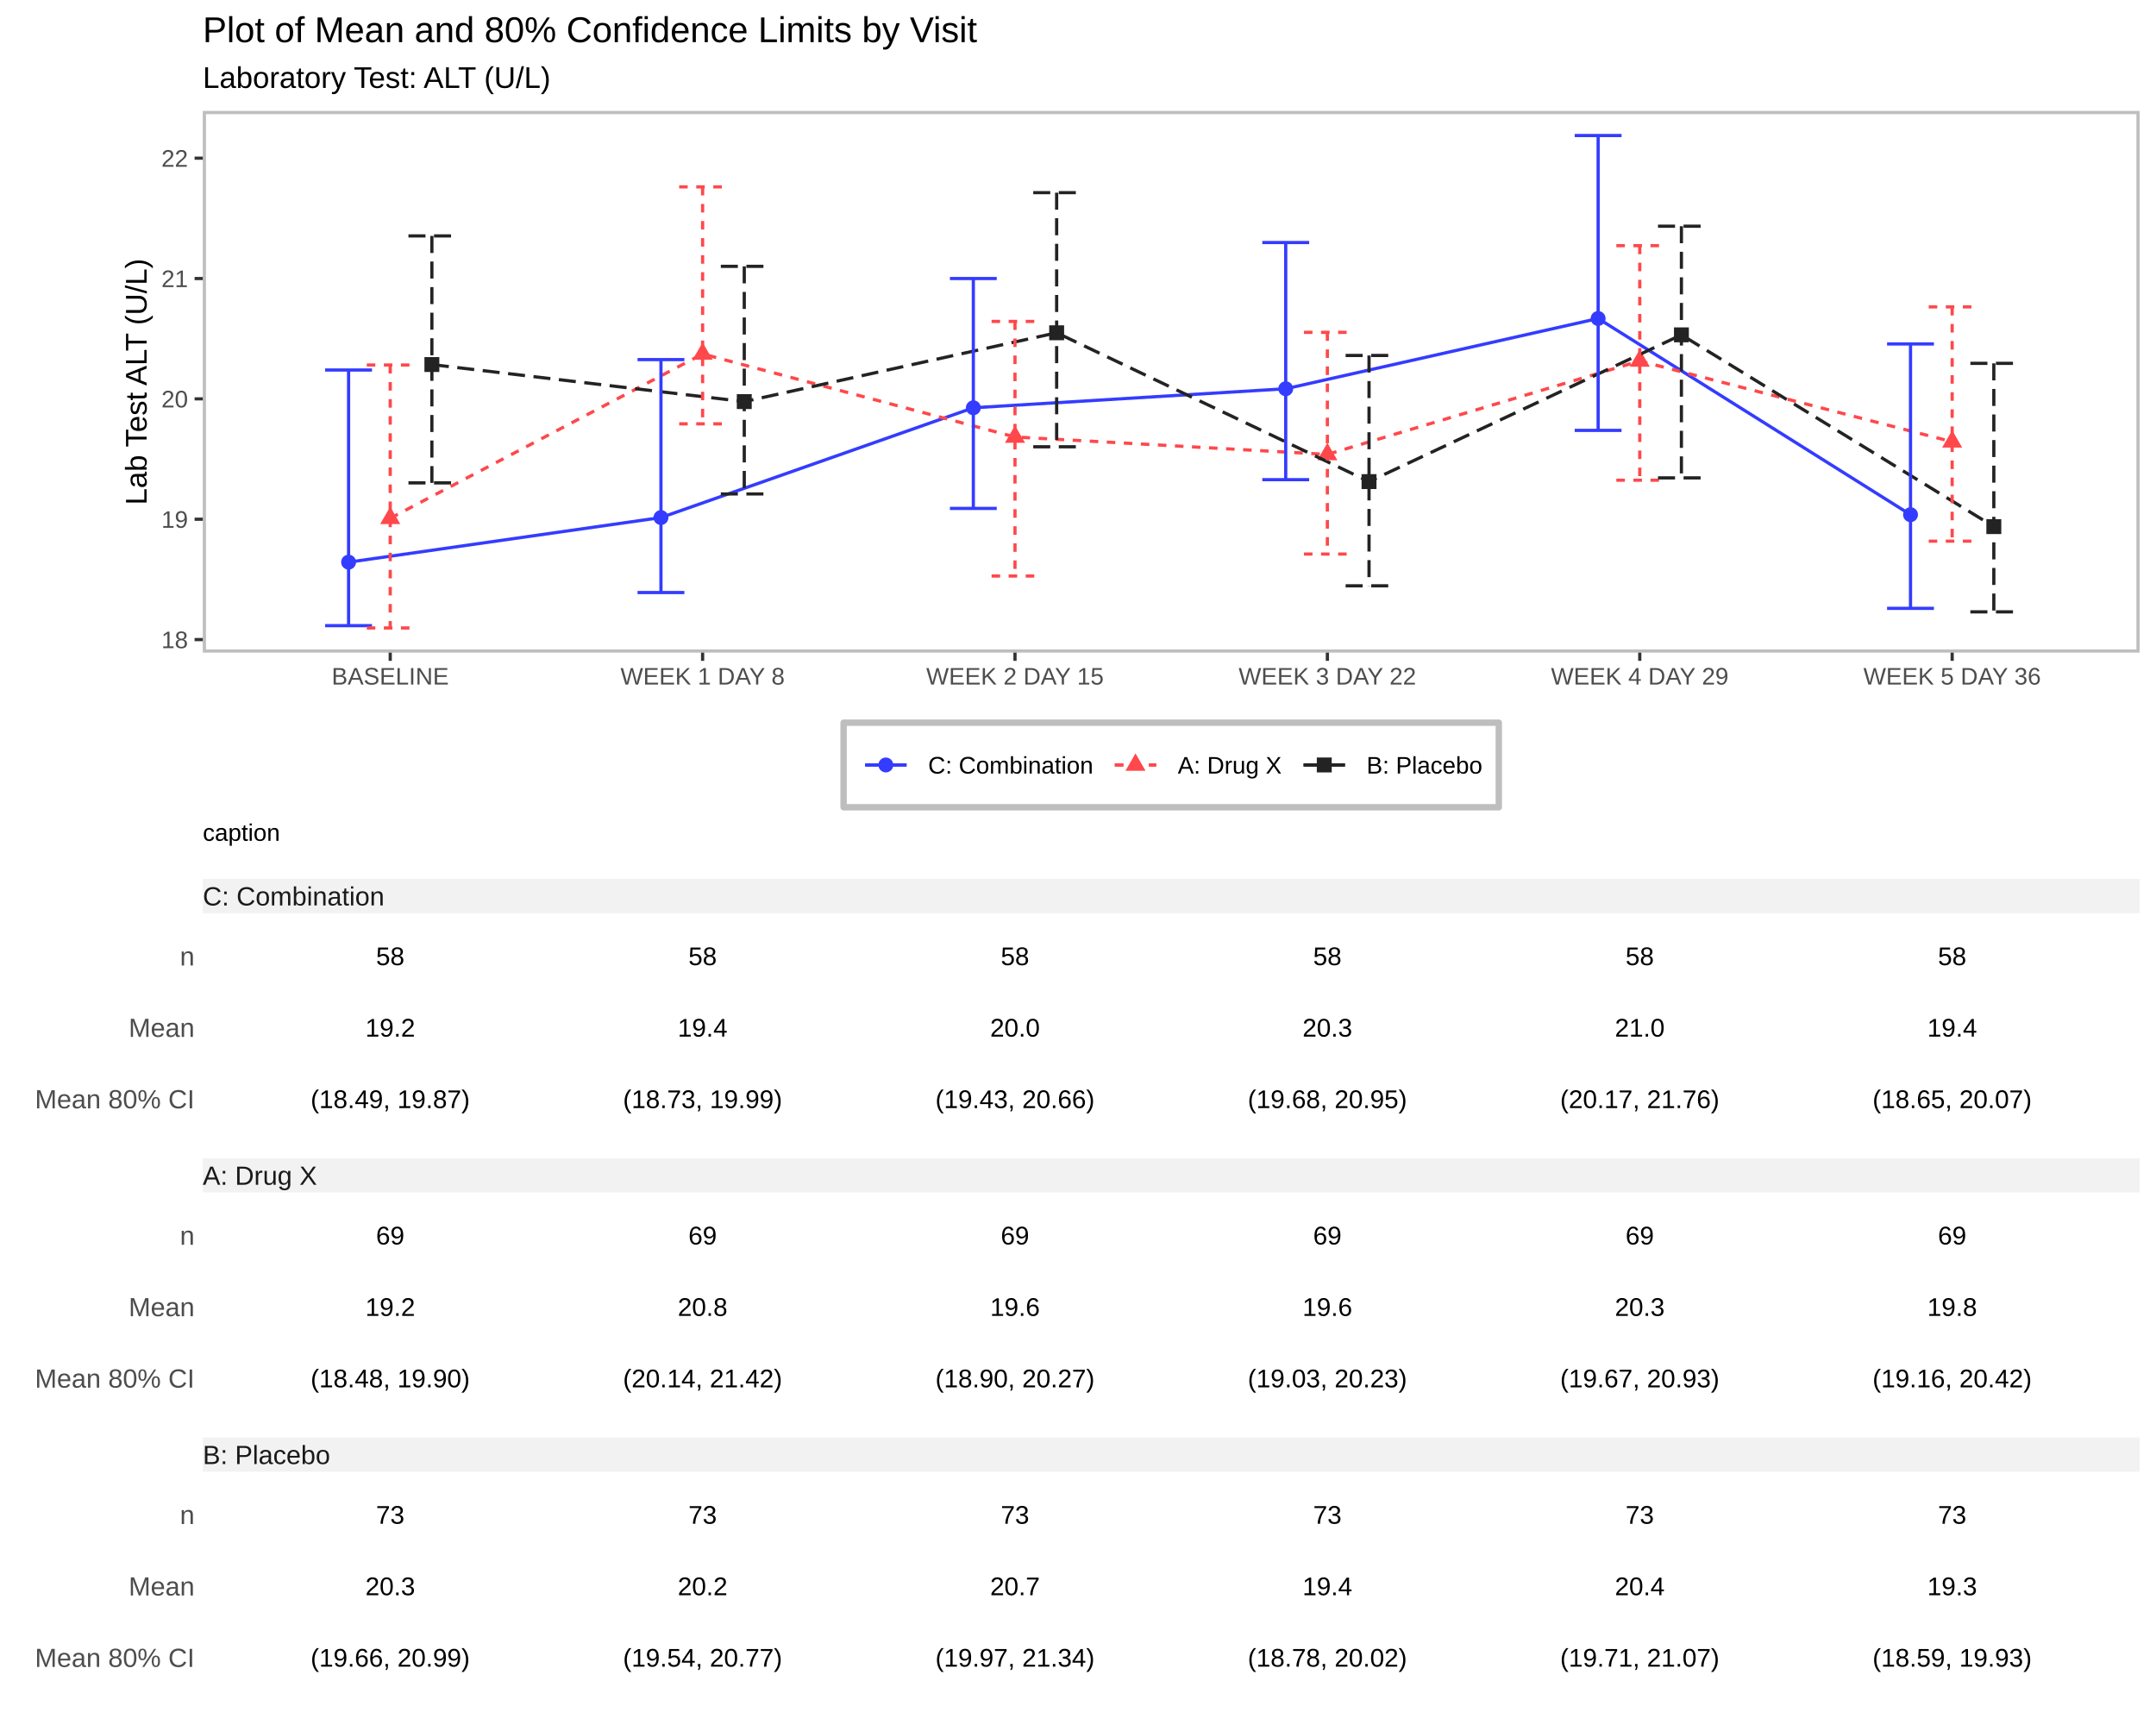
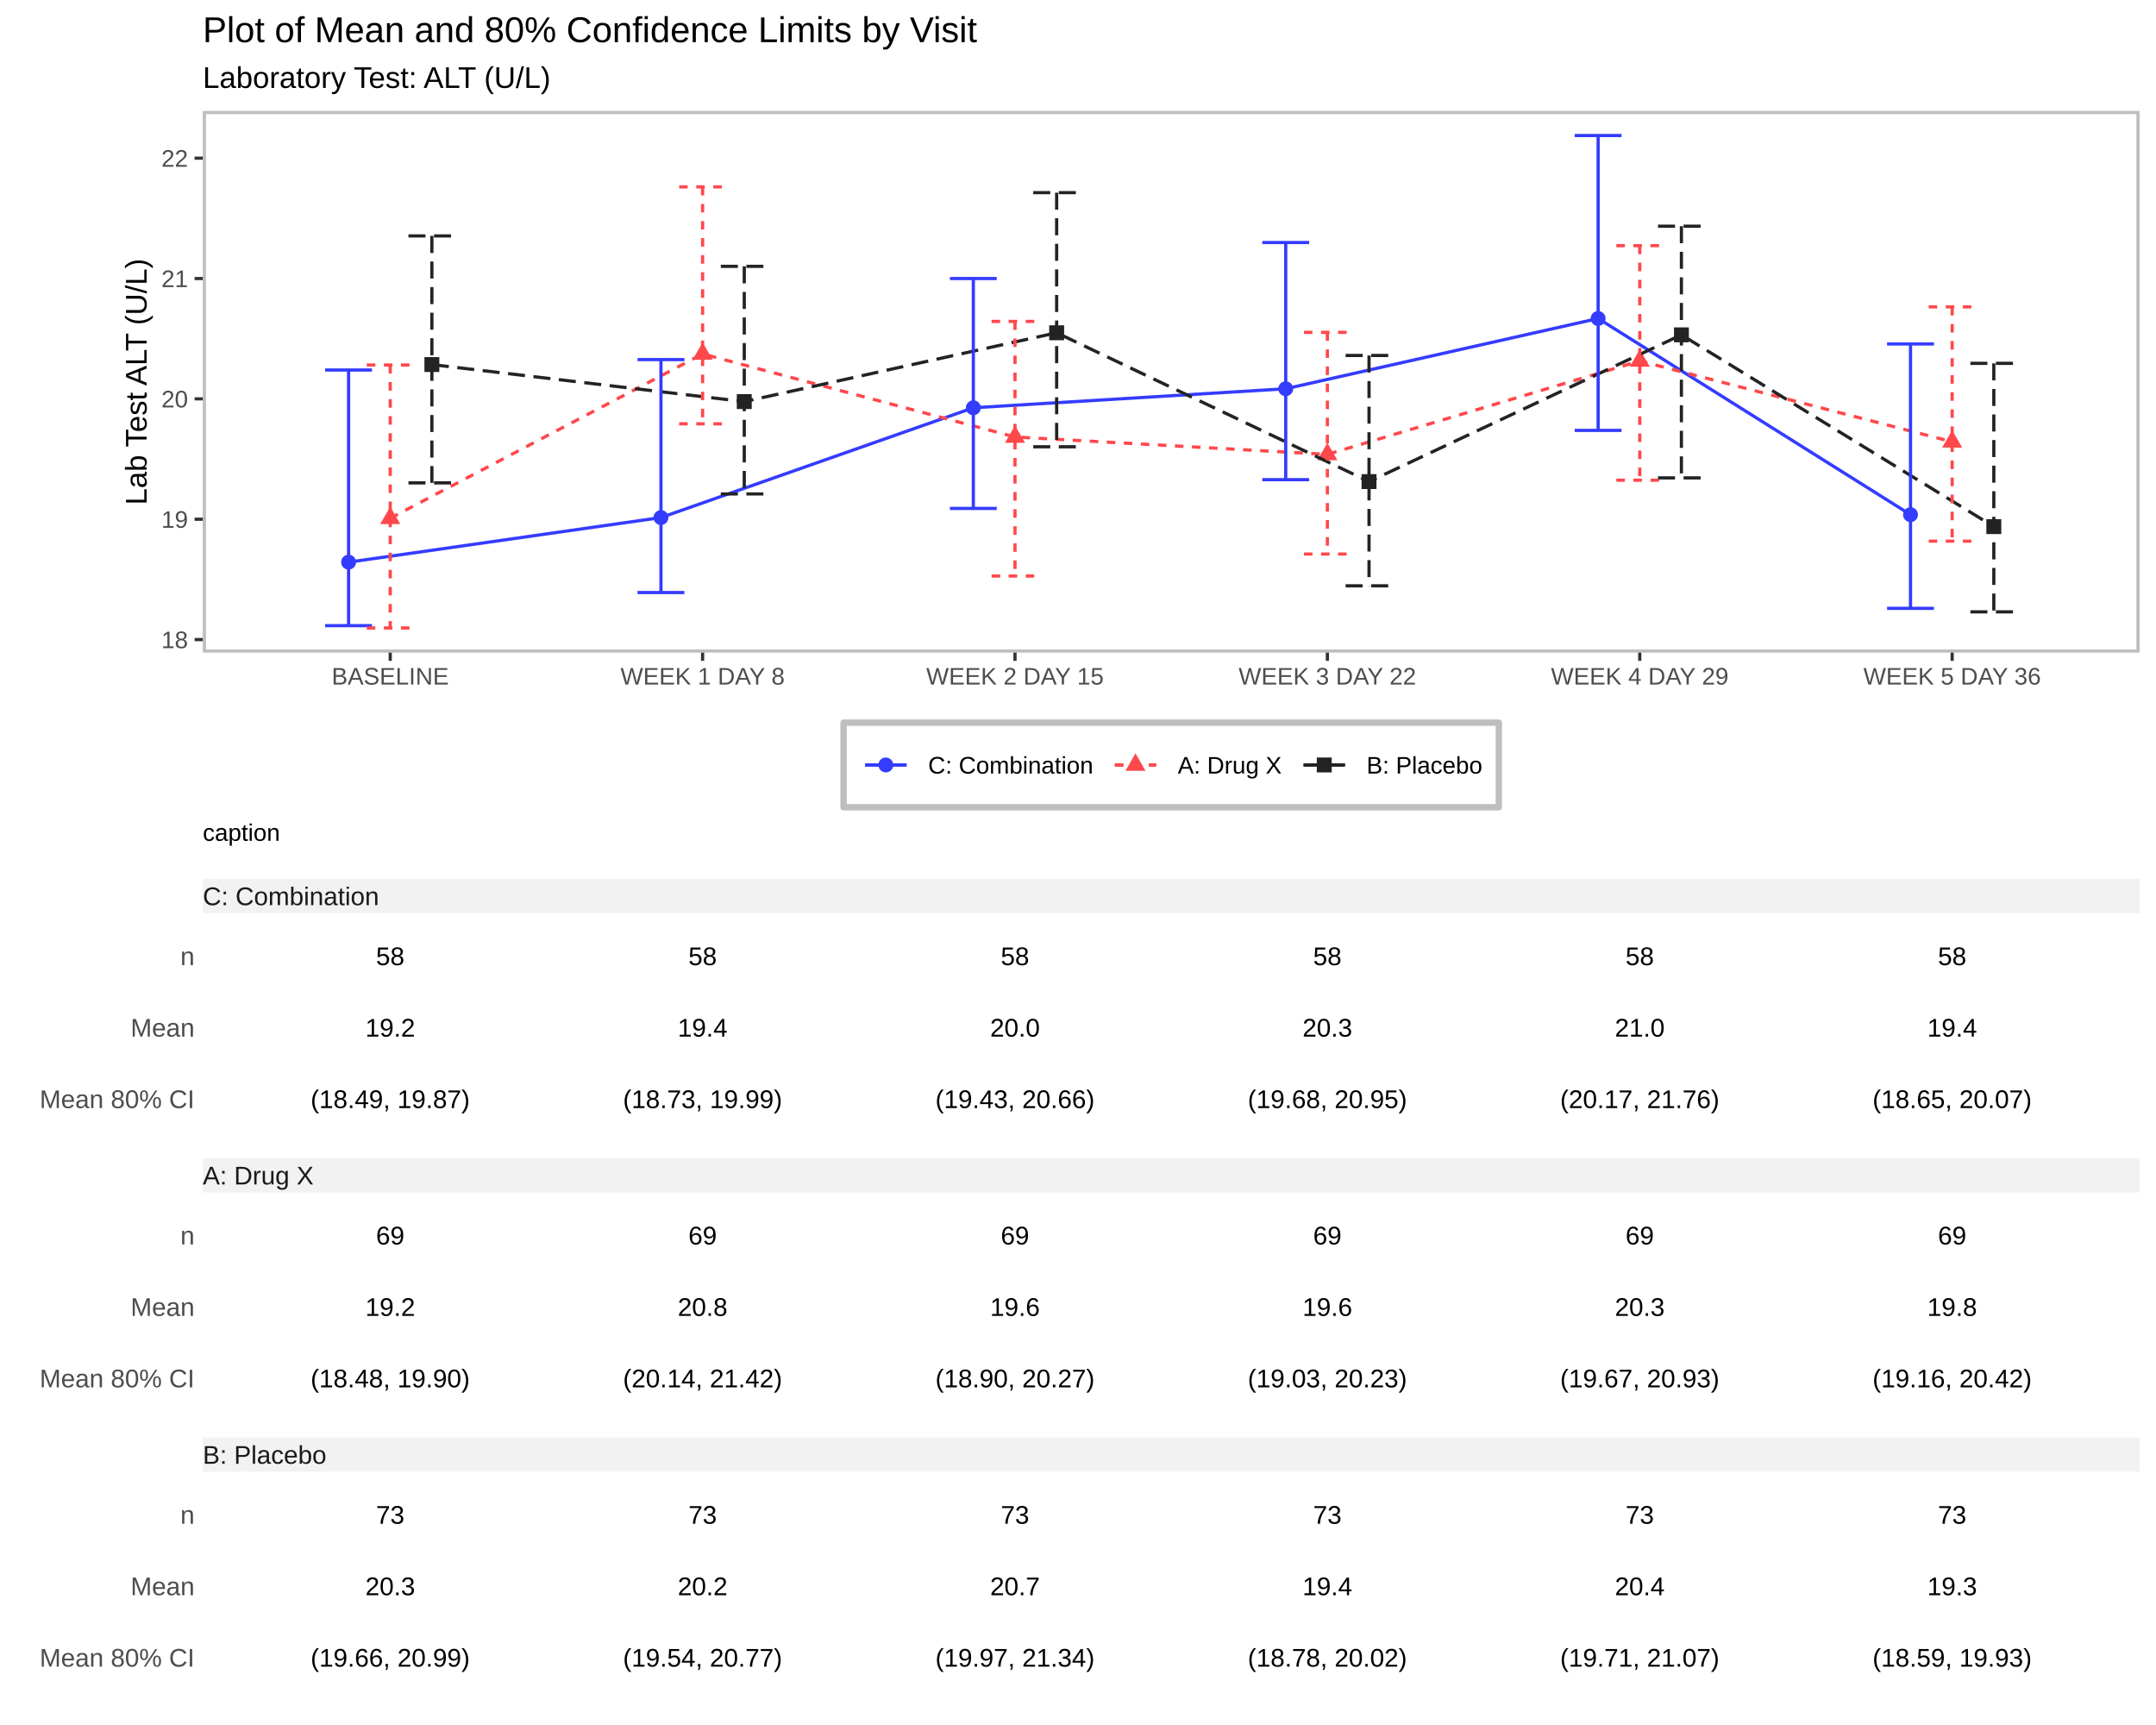
<svg xmlns="http://www.w3.org/2000/svg" class="svglite" width="720.00pt" height="576.00pt" viewBox="0 0 720.00 576.00">
  <defs>
    <style type="text/css">
    .svglite line, .svglite polyline, .svglite polygon, .svglite path, .svglite rect, .svglite circle {
      fill: none;
      stroke: #000000;
      stroke-linecap: round;
      stroke-linejoin: round;
      stroke-miterlimit: 10.00;
    }
    .svglite text {
      white-space: pre;
    }
  </style>
  </defs>
  <rect width="100%" height="100%" style="stroke: none; fill: none;" />
  <defs>
    <clipPath id="cpMC4wMHw3MjAuMDB8MC4wMHw1NzYuMDA=">
      <rect x="0.00" y="0.00" width="720.00" height="576.00" />
    </clipPath>
  </defs>
  <g clip-path="url(#cpMC4wMHw3MjAuMDB8MC4wMHw1NzYuMDA=)">
</g>
  <defs>
    <clipPath id="cpMC4wMHw3MjAuMDB8MC4wMHwyODguMDA=">
      <rect x="0.00" y="0.00" width="720.00" height="288.00" />
    </clipPath>
  </defs>
  <g clip-path="url(#cpMC4wMHw3MjAuMDB8MC4wMHwyODguMDA=)">
    <rect x="-0" y="0.00" width="720.00" height="288.00" style="stroke-width: 1.07; stroke: #FFFFFF; fill: #FFFFFF;" />
  </g>
  <g clip-path="url(#cpMC4wMHw3MjAuMDB8MC4wMHw1NzYuMDA=)">
</g>
  <defs>
    <clipPath id="cpNjcuNzJ8NzE0LjUyfDM3LjA0fDIxNy45Mg==">
      <rect x="67.72" y="37.04" width="646.80" height="180.88" />
    </clipPath>
  </defs>
  <g clip-path="url(#cpNjcuNzJ8NzE0LjUyfDM3LjA0fDIxNy45Mg==)">
    <circle cx="116.41" cy="187.71" r="2.49" style="stroke-width: 0.71; stroke: none; fill: #343CFF;" />
    <circle cx="220.73" cy="172.82" r="2.49" style="stroke-width: 0.71; stroke: none; fill: #343CFF;" />
    <circle cx="325.05" cy="136.16" r="2.49" style="stroke-width: 0.71; stroke: none; fill: #343CFF;" />
    <circle cx="429.37" cy="129.81" r="2.49" style="stroke-width: 0.71; stroke: none; fill: #343CFF;" />
    <circle cx="533.70" cy="106.35" r="2.49" style="stroke-width: 0.71; stroke: none; fill: #343CFF;" />
    <circle cx="638.02" cy="171.86" r="2.49" style="stroke-width: 0.71; stroke: none; fill: #343CFF;" />
    <polygon points="130.32,169.18 133.67,174.99 126.96,174.99 " style="stroke-width: 0.71; stroke: none; fill: #FF484B;" />
    <polygon points="234.64,114.32 237.99,120.12 231.29,120.12 " style="stroke-width: 0.71; stroke: none; fill: #FF484B;" />
    <polygon points="338.96,142.04 342.31,147.85 335.61,147.85 " style="stroke-width: 0.71; stroke: none; fill: #FF484B;" />
    <polygon points="443.28,147.86 446.63,153.67 439.93,153.67 " style="stroke-width: 0.71; stroke: none; fill: #FF484B;" />
    <polygon points="547.60,116.66 550.96,122.46 544.25,122.46 " style="stroke-width: 0.71; stroke: none; fill: #FF484B;" />
    <polygon points="651.93,143.65 655.28,149.45 648.58,149.45 " style="stroke-width: 0.71; stroke: none; fill: #FF484B;" />
    <polygon points="141.74,124.21 146.71,124.21 146.71,119.24 141.74,119.24 " style="stroke-width: 0.71; stroke: none; fill: #232323;" />
    <polygon points="246.06,136.58 251.04,136.58 251.04,131.61 246.06,131.61 " style="stroke-width: 0.71; stroke: none; fill: #232323;" />
    <polygon points="350.38,113.61 355.36,113.61 355.36,108.63 350.38,108.63 " style="stroke-width: 0.71; stroke: none; fill: #232323;" />
    <polygon points="454.70,163.30 459.68,163.30 459.68,158.32 454.70,158.32 " style="stroke-width: 0.71; stroke: none; fill: #232323;" />
    <polygon points="559.03,114.30 564.00,114.30 564.00,109.32 559.03,109.32 " style="stroke-width: 0.71; stroke: none; fill: #232323;" />
    <polygon points="663.35,178.33 668.33,178.33 668.33,173.35 663.35,173.35 " style="stroke-width: 0.71; stroke: none; fill: #232323;" />
    <polyline points="116.41,187.71 220.73,172.82 325.05,136.16 429.37,129.81 533.70,106.35 638.02,171.86 " style="stroke-width: 1.07; stroke: #343CFF; stroke-linecap: butt;" />
    <polyline points="130.32,173.05 234.64,118.19 338.96,145.91 443.28,151.73 547.60,120.53 651.93,147.51 " style="stroke-width: 1.07; stroke: #FF484B; stroke-dasharray: 2.85,2.85; stroke-linecap: butt;" />
    <polyline points="144.23,121.73 248.55,134.10 352.87,111.12 457.19,160.81 561.51,111.81 665.84,175.84 " style="stroke-width: 1.07; stroke: #232323; stroke-dasharray: 5.69,2.85; stroke-linecap: butt;" />
    <polyline points="108.58,123.55 124.23,123.55 " style="stroke-width: 1.07; stroke: #343CFF; stroke-linecap: butt;" />
    <polyline points="116.41,123.55 116.41,208.92 " style="stroke-width: 1.07; stroke: #343CFF; stroke-linecap: butt;" />
    <polyline points="108.58,208.92 124.23,208.92 " style="stroke-width: 1.07; stroke: #343CFF; stroke-linecap: butt;" />
    <polyline points="212.90,120.07 228.55,120.07 " style="stroke-width: 1.07; stroke: #343CFF; stroke-linecap: butt;" />
    <polyline points="220.73,120.07 220.73,197.85 " style="stroke-width: 1.07; stroke: #343CFF; stroke-linecap: butt;" />
    <polyline points="212.90,197.85 228.55,197.85 " style="stroke-width: 1.07; stroke: #343CFF; stroke-linecap: butt;" />
    <polyline points="317.23,93.00 332.87,93.00 " style="stroke-width: 1.07; stroke: #343CFF; stroke-linecap: butt;" />
    <polyline points="325.05,93.00 325.05,169.76 " style="stroke-width: 1.07; stroke: #343CFF; stroke-linecap: butt;" />
    <polyline points="317.23,169.76 332.87,169.76 " style="stroke-width: 1.07; stroke: #343CFF; stroke-linecap: butt;" />
    <polyline points="421.55,80.98 437.20,80.98 " style="stroke-width: 1.07; stroke: #343CFF; stroke-linecap: butt;" />
    <polyline points="429.37,80.98 429.37,160.17 " style="stroke-width: 1.07; stroke: #343CFF; stroke-linecap: butt;" />
    <polyline points="421.55,160.17 437.20,160.17 " style="stroke-width: 1.07; stroke: #343CFF; stroke-linecap: butt;" />
    <polyline points="525.87,45.26 541.52,45.26 " style="stroke-width: 1.07; stroke: #343CFF; stroke-linecap: butt;" />
    <polyline points="533.70,45.26 533.70,143.71 " style="stroke-width: 1.07; stroke: #343CFF; stroke-linecap: butt;" />
    <polyline points="525.87,143.71 541.52,143.71 " style="stroke-width: 1.07; stroke: #343CFF; stroke-linecap: butt;" />
    <polyline points="630.19,114.85 645.84,114.85 " style="stroke-width: 1.07; stroke: #343CFF; stroke-linecap: butt;" />
    <polyline points="638.02,114.85 638.02,203.14 " style="stroke-width: 1.07; stroke: #343CFF; stroke-linecap: butt;" />
    <polyline points="630.19,203.14 645.84,203.14 " style="stroke-width: 1.07; stroke: #343CFF; stroke-linecap: butt;" />
    <polyline points="122.49,121.87 138.14,121.87 " style="stroke-width: 1.07; stroke: #FF484B; stroke-dasharray: 2.85,2.85; stroke-linecap: butt;" />
    <polyline points="130.32,121.87 130.32,209.69 " style="stroke-width: 1.07; stroke: #FF484B; stroke-dasharray: 2.85,2.85; stroke-linecap: butt;" />
    <polyline points="122.49,209.69 138.14,209.69 " style="stroke-width: 1.07; stroke: #FF484B; stroke-dasharray: 2.85,2.85; stroke-linecap: butt;" />
    <polyline points="226.81,62.40 242.46,62.40 " style="stroke-width: 1.07; stroke: #FF484B; stroke-dasharray: 2.85,2.85; stroke-linecap: butt;" />
    <polyline points="234.64,62.40 234.64,141.52 " style="stroke-width: 1.07; stroke: #FF484B; stroke-dasharray: 2.85,2.85; stroke-linecap: butt;" />
    <polyline points="226.81,141.52 242.46,141.52 " style="stroke-width: 1.07; stroke: #FF484B; stroke-dasharray: 2.85,2.85; stroke-linecap: butt;" />
    <polyline points="331.14,107.32 346.78,107.32 " style="stroke-width: 1.07; stroke: #FF484B; stroke-dasharray: 2.85,2.85; stroke-linecap: butt;" />
    <polyline points="338.96,107.32 338.96,192.34 " style="stroke-width: 1.07; stroke: #FF484B; stroke-dasharray: 2.85,2.85; stroke-linecap: butt;" />
    <polyline points="331.14,192.34 346.78,192.34 " style="stroke-width: 1.07; stroke: #FF484B; stroke-dasharray: 2.85,2.85; stroke-linecap: butt;" />
    <polyline points="435.46,110.97 451.11,110.97 " style="stroke-width: 1.07; stroke: #FF484B; stroke-dasharray: 2.85,2.85; stroke-linecap: butt;" />
    <polyline points="443.28,110.97 443.28,185.00 " style="stroke-width: 1.07; stroke: #FF484B; stroke-dasharray: 2.85,2.85; stroke-linecap: butt;" />
    <polyline points="435.46,185.00 451.11,185.00 " style="stroke-width: 1.07; stroke: #FF484B; stroke-dasharray: 2.85,2.85; stroke-linecap: butt;" />
    <polyline points="539.78,82.03 555.43,82.03 " style="stroke-width: 1.07; stroke: #FF484B; stroke-dasharray: 2.85,2.85; stroke-linecap: butt;" />
    <polyline points="547.60,82.03 547.60,160.35 " style="stroke-width: 1.07; stroke: #FF484B; stroke-dasharray: 2.85,2.85; stroke-linecap: butt;" />
    <polyline points="539.78,160.35 555.43,160.35 " style="stroke-width: 1.07; stroke: #FF484B; stroke-dasharray: 2.85,2.85; stroke-linecap: butt;" />
    <polyline points="644.10,102.48 659.75,102.48 " style="stroke-width: 1.07; stroke: #FF484B; stroke-dasharray: 2.85,2.85; stroke-linecap: butt;" />
    <polyline points="651.93,102.48 651.93,180.70 " style="stroke-width: 1.07; stroke: #FF484B; stroke-dasharray: 2.85,2.85; stroke-linecap: butt;" />
    <polyline points="644.10,180.70 659.75,180.70 " style="stroke-width: 1.07; stroke: #FF484B; stroke-dasharray: 2.85,2.85; stroke-linecap: butt;" />
    <polyline points="136.40,78.78 152.05,78.78 " style="stroke-width: 1.07; stroke: #232323; stroke-dasharray: 5.69,2.85; stroke-linecap: butt;" />
    <polyline points="144.23,78.78 144.23,161.24 " style="stroke-width: 1.07; stroke: #232323; stroke-dasharray: 5.69,2.85; stroke-linecap: butt;" />
    <polyline points="136.40,161.24 152.05,161.24 " style="stroke-width: 1.07; stroke: #232323; stroke-dasharray: 5.69,2.85; stroke-linecap: butt;" />
    <polyline points="240.72,88.93 256.37,88.93 " style="stroke-width: 1.07; stroke: #232323; stroke-dasharray: 5.69,2.85; stroke-linecap: butt;" />
    <polyline points="248.55,88.93 248.55,164.94 " style="stroke-width: 1.07; stroke: #232323; stroke-dasharray: 5.69,2.85; stroke-linecap: butt;" />
    <polyline points="240.72,164.94 256.37,164.94 " style="stroke-width: 1.07; stroke: #232323; stroke-dasharray: 5.69,2.85; stroke-linecap: butt;" />
    <polyline points="345.05,64.33 360.69,64.33 " style="stroke-width: 1.07; stroke: #232323; stroke-dasharray: 5.69,2.85; stroke-linecap: butt;" />
    <polyline points="352.87,64.33 352.87,149.19 " style="stroke-width: 1.07; stroke: #232323; stroke-dasharray: 5.69,2.85; stroke-linecap: butt;" />
    <polyline points="345.05,149.19 360.69,149.19 " style="stroke-width: 1.07; stroke: #232323; stroke-dasharray: 5.69,2.85; stroke-linecap: butt;" />
    <polyline points="449.37,118.70 465.02,118.70 " style="stroke-width: 1.07; stroke: #232323; stroke-dasharray: 5.69,2.85; stroke-linecap: butt;" />
    <polyline points="457.19,118.70 457.19,195.61 " style="stroke-width: 1.07; stroke: #232323; stroke-dasharray: 5.69,2.85; stroke-linecap: butt;" />
    <polyline points="449.37,195.61 465.02,195.61 " style="stroke-width: 1.07; stroke: #232323; stroke-dasharray: 5.69,2.85; stroke-linecap: butt;" />
    <polyline points="553.69,75.53 569.34,75.53 " style="stroke-width: 1.07; stroke: #232323; stroke-dasharray: 5.69,2.85; stroke-linecap: butt;" />
    <polyline points="561.51,75.53 561.51,159.57 " style="stroke-width: 1.07; stroke: #232323; stroke-dasharray: 5.69,2.85; stroke-linecap: butt;" />
    <polyline points="553.69,159.57 569.34,159.57 " style="stroke-width: 1.07; stroke: #232323; stroke-dasharray: 5.69,2.85; stroke-linecap: butt;" />
    <polyline points="658.01,121.32 673.66,121.32 " style="stroke-width: 1.07; stroke: #232323; stroke-dasharray: 5.69,2.85; stroke-linecap: butt;" />
    <polyline points="665.84,121.32 665.84,204.31 " style="stroke-width: 1.07; stroke: #232323; stroke-dasharray: 5.69,2.85; stroke-linecap: butt;" />
    <polyline points="658.01,204.31 673.66,204.31 " style="stroke-width: 1.07; stroke: #232323; stroke-dasharray: 5.69,2.85; stroke-linecap: butt;" />
    <rect x="67.72" y="37.04" width="646.80" height="180.88" style="stroke-width: 2.13; stroke: #BEBEBE;" />
  </g>
  <g clip-path="url(#cpMC4wMHw3MjAuMDB8MC4wMHw1NzYuMDA=)">
    <text x="62.79" y="216.43" text-anchor="end" style="font-size: 8.00px;fill: #4D4D4D; font-family: &quot;Arial&quot;;" textLength="8.90px" lengthAdjust="spacingAndGlyphs">18</text>
    <text x="62.79" y="176.24" text-anchor="end" style="font-size: 8.00px;fill: #4D4D4D; font-family: &quot;Arial&quot;;" textLength="8.90px" lengthAdjust="spacingAndGlyphs">19</text>
    <text x="62.79" y="136.05" text-anchor="end" style="font-size: 8.00px;fill: #4D4D4D; font-family: &quot;Arial&quot;;" textLength="8.90px" lengthAdjust="spacingAndGlyphs">20</text>
    <text x="62.79" y="95.86" text-anchor="end" style="font-size: 8.00px;fill: #4D4D4D; font-family: &quot;Arial&quot;;" textLength="8.90px" lengthAdjust="spacingAndGlyphs">21</text>
    <text x="62.79" y="55.67" text-anchor="end" style="font-size: 8.00px;fill: #4D4D4D; font-family: &quot;Arial&quot;;" textLength="8.90px" lengthAdjust="spacingAndGlyphs">22</text>
    <polyline points="64.98,213.56 67.72,213.56 " style="stroke-width: 1.07; stroke: #333333; stroke-linecap: butt;" />
    <polyline points="64.98,173.37 67.72,173.37 " style="stroke-width: 1.07; stroke: #333333; stroke-linecap: butt;" />
    <polyline points="64.98,133.18 67.72,133.18 " style="stroke-width: 1.07; stroke: #333333; stroke-linecap: butt;" />
    <polyline points="64.98,93.00 67.72,93.00 " style="stroke-width: 1.07; stroke: #333333; stroke-linecap: butt;" />
    <polyline points="64.98,52.81 67.72,52.81 " style="stroke-width: 1.07; stroke: #333333; stroke-linecap: butt;" />
    <polyline points="130.32,220.66 130.32,217.92 " style="stroke-width: 1.07; stroke: #333333; stroke-linecap: butt;" />
    <polyline points="234.64,220.66 234.64,217.92 " style="stroke-width: 1.07; stroke: #333333; stroke-linecap: butt;" />
    <polyline points="338.96,220.66 338.96,217.92 " style="stroke-width: 1.07; stroke: #333333; stroke-linecap: butt;" />
    <polyline points="443.28,220.66 443.28,217.92 " style="stroke-width: 1.07; stroke: #333333; stroke-linecap: butt;" />
    <polyline points="547.60,220.66 547.60,217.92 " style="stroke-width: 1.07; stroke: #333333; stroke-linecap: butt;" />
    <polyline points="651.93,220.66 651.93,217.92 " style="stroke-width: 1.07; stroke: #333333; stroke-linecap: butt;" />
    <text x="130.32" y="228.58" text-anchor="middle" style="font-size: 8.00px;fill: #4D4D4D; font-family: &quot;Arial&quot;;" textLength="39.12px" lengthAdjust="spacingAndGlyphs">BASELINE</text>
    <text x="234.64" y="228.58" text-anchor="middle" style="font-size: 8.00px;fill: #4D4D4D; font-family: &quot;Arial&quot;;" textLength="54.84px" lengthAdjust="spacingAndGlyphs">WEEK 1 DAY 8</text>
    <text x="338.96" y="228.58" text-anchor="middle" style="font-size: 8.00px;fill: #4D4D4D; font-family: &quot;Arial&quot;;" textLength="59.29px" lengthAdjust="spacingAndGlyphs">WEEK 2 DAY 15</text>
    <text x="443.28" y="228.58" text-anchor="middle" style="font-size: 8.00px;fill: #4D4D4D; font-family: &quot;Arial&quot;;" textLength="59.29px" lengthAdjust="spacingAndGlyphs">WEEK 3 DAY 22</text>
    <text x="547.60" y="228.58" text-anchor="middle" style="font-size: 8.00px;fill: #4D4D4D; font-family: &quot;Arial&quot;;" textLength="59.29px" lengthAdjust="spacingAndGlyphs">WEEK 4 DAY 29</text>
    <text x="651.93" y="228.58" text-anchor="middle" style="font-size: 8.00px;fill: #4D4D4D; font-family: &quot;Arial&quot;;" textLength="59.29px" lengthAdjust="spacingAndGlyphs">WEEK 5 DAY 36</text>
    <text transform="translate(48.96,127.48) rotate(-90)" text-anchor="middle" style="font-size: 10.00px; font-family: &quot;Arial&quot;;" textLength="82.30px" lengthAdjust="spacingAndGlyphs">Lab Test ALT (U/L)</text>
    <rect x="281.72" y="241.31" width="218.81" height="28.24" style="stroke-width: 2.13; stroke: #BEBEBE;" />
    <circle cx="295.83" cy="255.43" r="2.49" style="stroke-width: 0.71; stroke: none; fill: #343CFF;" />
    <line x1="288.92" y1="255.43" x2="302.75" y2="255.43" style="stroke-width: 1.07; stroke: #343CFF; stroke-linecap: butt;" />
    <line x1="288.92" y1="255.43" x2="302.75" y2="255.43" style="stroke-width: 1.07; stroke: #343CFF; stroke-linecap: butt;" />
    <polygon points="379.20,251.56 382.55,257.37 375.85,257.37 " style="stroke-width: 0.71; stroke: none; fill: #FF484B;" />
    <line x1="372.29" y1="255.43" x2="386.11" y2="255.43" style="stroke-width: 1.07; stroke: #FF484B; stroke-dasharray: 2.85,2.85; stroke-linecap: butt;" />
    <line x1="372.29" y1="255.43" x2="386.11" y2="255.43" style="stroke-width: 1.07; stroke: #FF484B; stroke-dasharray: 2.85,2.85; stroke-linecap: butt;" />
    <polygon points="439.75,257.92 444.73,257.92 444.73,252.94 439.75,252.94 " style="stroke-width: 0.71; stroke: none; fill: #232323;" />
    <line x1="435.33" y1="255.43" x2="449.15" y2="255.43" style="stroke-width: 1.07; stroke: #232323; stroke-dasharray: 5.69,2.85; stroke-linecap: butt;" />
    <line x1="435.33" y1="255.43" x2="449.15" y2="255.43" style="stroke-width: 1.07; stroke: #232323; stroke-dasharray: 5.69,2.85; stroke-linecap: butt;" />
    <text x="309.95" y="258.30" style="font-size: 8.00px; font-family: &quot;Arial&quot;;" textLength="55.14px" lengthAdjust="spacingAndGlyphs">C: Combination</text>
    <text x="393.32" y="258.30" style="font-size: 8.00px; font-family: &quot;Arial&quot;;" textLength="34.68px" lengthAdjust="spacingAndGlyphs">A: Drug X</text>
    <text x="456.36" y="258.30" style="font-size: 8.00px; font-family: &quot;Arial&quot;;" textLength="38.70px" lengthAdjust="spacingAndGlyphs">B: Placebo</text>
    <text x="67.72" y="29.36" style="font-size: 10.00px; font-family: &quot;Arial&quot;;" textLength="116.22px" lengthAdjust="spacingAndGlyphs">Laboratory Test: ALT (U/L)</text>
    <text x="67.72" y="14.08" style="font-size: 12.00px; font-family: &quot;Arial&quot;;" textLength="258.62px" lengthAdjust="spacingAndGlyphs">Plot of Mean and 80% Confidence Limits by Visit</text>
    <text x="67.72" y="280.76" style="font-size: 8.00px; font-family: &quot;Arial&quot;;" textLength="25.80px" lengthAdjust="spacingAndGlyphs">caption</text>
  </g>
  <defs>
    <clipPath id="cpMC4wMHw3MjAuMDB8Mjg4LjAwfDU3Ni4wMA==">
      <rect x="0.00" y="288.00" width="720.00" height="288.00" />
    </clipPath>
  </defs>
  <g clip-path="url(#cpMC4wMHw3MjAuMDB8Mjg4LjAwfDU3Ni4wMA==)">
    <rect x="0.00" y="288.00" width="720.00" height="288.00" style="stroke-width: 1.07; stroke: #FFFFFF; fill: #FFFFFF;" />
  </g>
  <g clip-path="url(#cpMC4wMHw3MjAuMDB8MC4wMHw1NzYuMDA=)">
</g>
  <defs>
    <clipPath id="cpNjcuNzJ8NzE0LjUyfDMwNC45MXwzODEuMjY=">
      <rect x="67.72" y="304.91" width="646.80" height="76.35" />
    </clipPath>
  </defs>
  <g clip-path="url(#cpNjcuNzJ8NzE0LjUyfDMwNC45MXwzODEuMjY=)">
    <rect x="67.72" y="304.91" width="646.80" height="76.35" style="stroke-width: 1.07; stroke: none; fill: #FFFFFF;" />
    <text x="130.32" y="322.28" text-anchor="middle" style="font-size: 8.54px; font-family: &quot;Arial&quot;;" textLength="9.49px" lengthAdjust="spacingAndGlyphs">58</text>
    <text x="130.32" y="346.14" text-anchor="middle" style="font-size: 8.54px; font-family: &quot;Arial&quot;;" textLength="16.60px" lengthAdjust="spacingAndGlyphs">19.2</text>
    <text x="130.32" y="370.00" text-anchor="middle" style="font-size: 8.54px; font-family: &quot;Arial&quot;;" textLength="53.12px" lengthAdjust="spacingAndGlyphs">(18.49, 19.87)</text>
    <text x="234.64" y="322.28" text-anchor="middle" style="font-size: 8.54px; font-family: &quot;Arial&quot;;" textLength="9.49px" lengthAdjust="spacingAndGlyphs">58</text>
    <text x="234.64" y="346.14" text-anchor="middle" style="font-size: 8.54px; font-family: &quot;Arial&quot;;" textLength="16.60px" lengthAdjust="spacingAndGlyphs">19.4</text>
    <text x="234.64" y="370.00" text-anchor="middle" style="font-size: 8.54px; font-family: &quot;Arial&quot;;" textLength="53.12px" lengthAdjust="spacingAndGlyphs">(18.73, 19.99)</text>
    <text x="338.96" y="322.28" text-anchor="middle" style="font-size: 8.54px; font-family: &quot;Arial&quot;;" textLength="9.49px" lengthAdjust="spacingAndGlyphs">58</text>
    <text x="338.96" y="346.14" text-anchor="middle" style="font-size: 8.54px; font-family: &quot;Arial&quot;;" textLength="16.60px" lengthAdjust="spacingAndGlyphs">20.0</text>
    <text x="338.96" y="370.00" text-anchor="middle" style="font-size: 8.54px; font-family: &quot;Arial&quot;;" textLength="53.12px" lengthAdjust="spacingAndGlyphs">(19.43, 20.66)</text>
    <text x="443.28" y="322.28" text-anchor="middle" style="font-size: 8.54px; font-family: &quot;Arial&quot;;" textLength="9.49px" lengthAdjust="spacingAndGlyphs">58</text>
    <text x="443.28" y="346.14" text-anchor="middle" style="font-size: 8.54px; font-family: &quot;Arial&quot;;" textLength="16.60px" lengthAdjust="spacingAndGlyphs">20.3</text>
    <text x="443.28" y="370.00" text-anchor="middle" style="font-size: 8.54px; font-family: &quot;Arial&quot;;" textLength="53.12px" lengthAdjust="spacingAndGlyphs">(19.68, 20.95)</text>
    <text x="547.60" y="322.28" text-anchor="middle" style="font-size: 8.54px; font-family: &quot;Arial&quot;;" textLength="9.49px" lengthAdjust="spacingAndGlyphs">58</text>
    <text x="547.60" y="346.14" text-anchor="middle" style="font-size: 8.54px; font-family: &quot;Arial&quot;;" textLength="16.60px" lengthAdjust="spacingAndGlyphs">21.0</text>
    <text x="547.60" y="370.00" text-anchor="middle" style="font-size: 8.54px; font-family: &quot;Arial&quot;;" textLength="53.12px" lengthAdjust="spacingAndGlyphs">(20.17, 21.76)</text>
    <text x="651.93" y="322.28" text-anchor="middle" style="font-size: 8.54px; font-family: &quot;Arial&quot;;" textLength="9.49px" lengthAdjust="spacingAndGlyphs">58</text>
    <text x="651.93" y="346.14" text-anchor="middle" style="font-size: 8.54px; font-family: &quot;Arial&quot;;" textLength="16.60px" lengthAdjust="spacingAndGlyphs">19.4</text>
    <text x="651.93" y="370.00" text-anchor="middle" style="font-size: 8.54px; font-family: &quot;Arial&quot;;" textLength="53.12px" lengthAdjust="spacingAndGlyphs">(18.65, 20.07)</text>
  </g>
  <g clip-path="url(#cpMC4wMHw3MjAuMDB8MC4wMHw1NzYuMDA=)">
</g>
  <defs>
    <clipPath id="cpNjcuNzJ8NzE0LjUyfDM5OC4xN3w0NzQuNTI=">
      <rect x="67.72" y="398.17" width="646.80" height="76.35" />
    </clipPath>
  </defs>
  <g clip-path="url(#cpNjcuNzJ8NzE0LjUyfDM5OC4xN3w0NzQuNTI=)">
    <rect x="67.72" y="398.17" width="646.80" height="76.35" style="stroke-width: 1.07; stroke: none; fill: #FFFFFF;" />
    <text x="130.32" y="415.54" text-anchor="middle" style="font-size: 8.54px; font-family: &quot;Arial&quot;;" textLength="9.49px" lengthAdjust="spacingAndGlyphs">69</text>
    <text x="130.32" y="439.40" text-anchor="middle" style="font-size: 8.54px; font-family: &quot;Arial&quot;;" textLength="16.60px" lengthAdjust="spacingAndGlyphs">19.2</text>
    <text x="130.32" y="463.26" text-anchor="middle" style="font-size: 8.54px; font-family: &quot;Arial&quot;;" textLength="53.12px" lengthAdjust="spacingAndGlyphs">(18.48, 19.90)</text>
    <text x="234.64" y="415.54" text-anchor="middle" style="font-size: 8.54px; font-family: &quot;Arial&quot;;" textLength="9.49px" lengthAdjust="spacingAndGlyphs">69</text>
    <text x="234.64" y="439.40" text-anchor="middle" style="font-size: 8.54px; font-family: &quot;Arial&quot;;" textLength="16.60px" lengthAdjust="spacingAndGlyphs">20.8</text>
    <text x="234.64" y="463.26" text-anchor="middle" style="font-size: 8.54px; font-family: &quot;Arial&quot;;" textLength="53.12px" lengthAdjust="spacingAndGlyphs">(20.14, 21.42)</text>
    <text x="338.96" y="415.54" text-anchor="middle" style="font-size: 8.54px; font-family: &quot;Arial&quot;;" textLength="9.49px" lengthAdjust="spacingAndGlyphs">69</text>
    <text x="338.96" y="439.40" text-anchor="middle" style="font-size: 8.54px; font-family: &quot;Arial&quot;;" textLength="16.60px" lengthAdjust="spacingAndGlyphs">19.6</text>
    <text x="338.96" y="463.26" text-anchor="middle" style="font-size: 8.54px; font-family: &quot;Arial&quot;;" textLength="53.12px" lengthAdjust="spacingAndGlyphs">(18.90, 20.27)</text>
    <text x="443.28" y="415.54" text-anchor="middle" style="font-size: 8.54px; font-family: &quot;Arial&quot;;" textLength="9.49px" lengthAdjust="spacingAndGlyphs">69</text>
    <text x="443.28" y="439.40" text-anchor="middle" style="font-size: 8.54px; font-family: &quot;Arial&quot;;" textLength="16.60px" lengthAdjust="spacingAndGlyphs">19.6</text>
    <text x="443.28" y="463.26" text-anchor="middle" style="font-size: 8.54px; font-family: &quot;Arial&quot;;" textLength="53.12px" lengthAdjust="spacingAndGlyphs">(19.03, 20.23)</text>
    <text x="547.60" y="415.54" text-anchor="middle" style="font-size: 8.54px; font-family: &quot;Arial&quot;;" textLength="9.49px" lengthAdjust="spacingAndGlyphs">69</text>
    <text x="547.60" y="439.40" text-anchor="middle" style="font-size: 8.54px; font-family: &quot;Arial&quot;;" textLength="16.60px" lengthAdjust="spacingAndGlyphs">20.3</text>
    <text x="547.60" y="463.26" text-anchor="middle" style="font-size: 8.54px; font-family: &quot;Arial&quot;;" textLength="53.12px" lengthAdjust="spacingAndGlyphs">(19.67, 20.93)</text>
    <text x="651.93" y="415.54" text-anchor="middle" style="font-size: 8.54px; font-family: &quot;Arial&quot;;" textLength="9.49px" lengthAdjust="spacingAndGlyphs">69</text>
    <text x="651.93" y="439.40" text-anchor="middle" style="font-size: 8.54px; font-family: &quot;Arial&quot;;" textLength="16.60px" lengthAdjust="spacingAndGlyphs">19.8</text>
    <text x="651.93" y="463.26" text-anchor="middle" style="font-size: 8.54px; font-family: &quot;Arial&quot;;" textLength="53.12px" lengthAdjust="spacingAndGlyphs">(19.16, 20.42)</text>
  </g>
  <g clip-path="url(#cpMC4wMHw3MjAuMDB8MC4wMHw1NzYuMDA=)">
</g>
  <defs>
    <clipPath id="cpNjcuNzJ8NzE0LjUyfDQ5MS40M3w1NjcuNzg=">
      <rect x="67.72" y="491.43" width="646.80" height="76.35" />
    </clipPath>
  </defs>
  <g clip-path="url(#cpNjcuNzJ8NzE0LjUyfDQ5MS40M3w1NjcuNzg=)">
    <rect x="67.72" y="491.43" width="646.80" height="76.35" style="stroke-width: 1.07; stroke: none; fill: #FFFFFF;" />
    <text x="130.32" y="508.80" text-anchor="middle" style="font-size: 8.54px; font-family: &quot;Arial&quot;;" textLength="9.49px" lengthAdjust="spacingAndGlyphs">73</text>
    <text x="130.32" y="532.66" text-anchor="middle" style="font-size: 8.54px; font-family: &quot;Arial&quot;;" textLength="16.60px" lengthAdjust="spacingAndGlyphs">20.3</text>
    <text x="130.32" y="556.52" text-anchor="middle" style="font-size: 8.54px; font-family: &quot;Arial&quot;;" textLength="53.12px" lengthAdjust="spacingAndGlyphs">(19.66, 20.99)</text>
    <text x="234.64" y="508.80" text-anchor="middle" style="font-size: 8.54px; font-family: &quot;Arial&quot;;" textLength="9.49px" lengthAdjust="spacingAndGlyphs">73</text>
    <text x="234.64" y="532.66" text-anchor="middle" style="font-size: 8.54px; font-family: &quot;Arial&quot;;" textLength="16.60px" lengthAdjust="spacingAndGlyphs">20.2</text>
    <text x="234.64" y="556.52" text-anchor="middle" style="font-size: 8.54px; font-family: &quot;Arial&quot;;" textLength="53.12px" lengthAdjust="spacingAndGlyphs">(19.54, 20.77)</text>
    <text x="338.96" y="508.80" text-anchor="middle" style="font-size: 8.54px; font-family: &quot;Arial&quot;;" textLength="9.49px" lengthAdjust="spacingAndGlyphs">73</text>
    <text x="338.96" y="532.66" text-anchor="middle" style="font-size: 8.54px; font-family: &quot;Arial&quot;;" textLength="16.60px" lengthAdjust="spacingAndGlyphs">20.7</text>
    <text x="338.96" y="556.52" text-anchor="middle" style="font-size: 8.54px; font-family: &quot;Arial&quot;;" textLength="53.12px" lengthAdjust="spacingAndGlyphs">(19.97, 21.34)</text>
    <text x="443.28" y="508.80" text-anchor="middle" style="font-size: 8.54px; font-family: &quot;Arial&quot;;" textLength="9.49px" lengthAdjust="spacingAndGlyphs">73</text>
    <text x="443.28" y="532.66" text-anchor="middle" style="font-size: 8.54px; font-family: &quot;Arial&quot;;" textLength="16.60px" lengthAdjust="spacingAndGlyphs">19.4</text>
    <text x="443.28" y="556.52" text-anchor="middle" style="font-size: 8.54px; font-family: &quot;Arial&quot;;" textLength="53.12px" lengthAdjust="spacingAndGlyphs">(18.78, 20.02)</text>
    <text x="547.60" y="508.80" text-anchor="middle" style="font-size: 8.54px; font-family: &quot;Arial&quot;;" textLength="9.49px" lengthAdjust="spacingAndGlyphs">73</text>
    <text x="547.60" y="532.66" text-anchor="middle" style="font-size: 8.54px; font-family: &quot;Arial&quot;;" textLength="16.60px" lengthAdjust="spacingAndGlyphs">20.4</text>
    <text x="547.60" y="556.52" text-anchor="middle" style="font-size: 8.54px; font-family: &quot;Arial&quot;;" textLength="53.12px" lengthAdjust="spacingAndGlyphs">(19.71, 21.07)</text>
    <text x="651.93" y="508.80" text-anchor="middle" style="font-size: 8.54px; font-family: &quot;Arial&quot;;" textLength="9.49px" lengthAdjust="spacingAndGlyphs">73</text>
    <text x="651.93" y="532.66" text-anchor="middle" style="font-size: 8.54px; font-family: &quot;Arial&quot;;" textLength="16.60px" lengthAdjust="spacingAndGlyphs">19.3</text>
    <text x="651.93" y="556.52" text-anchor="middle" style="font-size: 8.54px; font-family: &quot;Arial&quot;;" textLength="53.12px" lengthAdjust="spacingAndGlyphs">(18.59, 19.93)</text>
  </g>
  <g clip-path="url(#cpMC4wMHw3MjAuMDB8MC4wMHw1NzYuMDA=)">
</g>
  <defs>
    <clipPath id="cpNjcuNzJ8NzE0LjUyfDQ4MC4wMHw0OTEuNDM=">
      <rect x="67.72" y="480.00" width="646.80" height="11.43" />
    </clipPath>
  </defs>
  <g clip-path="url(#cpNjcuNzJ8NzE0LjUyfDQ4MC4wMHw0OTEuNDM=)">
    <rect x="67.72" y="480.00" width="646.80" height="11.43" style="stroke-width: 1.07; stroke: none; fill: #F2F2F2;" />
-     <text x="67.72" y="488.87" style="font-size: 8.80px;fill: #1A1A1A; font-family: &quot;Arial&quot;;" textLength="42.57px" lengthAdjust="spacingAndGlyphs">B: Placebo</text>
+     <text x="67.72" y="488.77" style="font-size: 8.54px;fill: #1A1A1A; font-family: &quot;Arial&quot;;" textLength="41.26px" lengthAdjust="spacingAndGlyphs">B: Placebo</text>
  </g>
  <g clip-path="url(#cpMC4wMHw3MjAuMDB8MC4wMHw1NzYuMDA=)">
</g>
  <defs>
    <clipPath id="cpNjcuNzJ8NzE0LjUyfDM4Ni43NHwzOTguMTc=">
      <rect x="67.72" y="386.74" width="646.80" height="11.43" />
    </clipPath>
  </defs>
  <g clip-path="url(#cpNjcuNzJ8NzE0LjUyfDM4Ni43NHwzOTguMTc=)">
    <rect x="67.72" y="386.74" width="646.80" height="11.43" style="stroke-width: 1.07; stroke: none; fill: #F2F2F2;" />
-     <text x="67.72" y="395.61" style="font-size: 8.80px;fill: #1A1A1A; font-family: &quot;Arial&quot;;" textLength="38.15px" lengthAdjust="spacingAndGlyphs">A: Drug X</text>
+     <text x="67.72" y="395.51" style="font-size: 8.54px;fill: #1A1A1A; font-family: &quot;Arial&quot;;" textLength="36.98px" lengthAdjust="spacingAndGlyphs">A: Drug X</text>
  </g>
  <g clip-path="url(#cpMC4wMHw3MjAuMDB8MC4wMHw1NzYuMDA=)">
</g>
  <defs>
    <clipPath id="cpNjcuNzJ8NzE0LjUyfDI5My40OHwzMDQuOTE=">
      <rect x="67.72" y="293.48" width="646.80" height="11.43" />
    </clipPath>
  </defs>
  <g clip-path="url(#cpNjcuNzJ8NzE0LjUyfDI5My40OHwzMDQuOTE=)">
    <rect x="67.72" y="293.48" width="646.80" height="11.43" style="stroke-width: 1.07; stroke: none; fill: #F2F2F2;" />
-     <text x="67.72" y="302.34" style="font-size: 8.80px;fill: #1A1A1A; font-family: &quot;Arial&quot;;" textLength="60.65px" lengthAdjust="spacingAndGlyphs">C: Combination</text>
-   </g>
-   <g clip-path="url(#cpMC4wMHw3MjAuMDB8MC4wMHw1NzYuMDA=)">
-     <text x="64.98" y="370.09" text-anchor="end" style="font-size: 8.80px;fill: #4D4D4D; font-family: &quot;Arial&quot;;" textLength="53.33px" lengthAdjust="spacingAndGlyphs">Mean 80% CI</text>
-     <text x="64.98" y="346.24" text-anchor="end" style="font-size: 8.80px;fill: #4D4D4D; font-family: &quot;Arial&quot;;" textLength="22.02px" lengthAdjust="spacingAndGlyphs">Mean</text>
-     <text x="64.98" y="322.38" text-anchor="end" style="font-size: 8.80px;fill: #4D4D4D; font-family: &quot;Arial&quot;;" textLength="4.90px" lengthAdjust="spacingAndGlyphs">n</text>
-     <text x="64.98" y="463.35" text-anchor="end" style="font-size: 8.80px;fill: #4D4D4D; font-family: &quot;Arial&quot;;" textLength="53.33px" lengthAdjust="spacingAndGlyphs">Mean 80% CI</text>
-     <text x="64.98" y="439.50" text-anchor="end" style="font-size: 8.80px;fill: #4D4D4D; font-family: &quot;Arial&quot;;" textLength="22.02px" lengthAdjust="spacingAndGlyphs">Mean</text>
-     <text x="64.98" y="415.64" text-anchor="end" style="font-size: 8.80px;fill: #4D4D4D; font-family: &quot;Arial&quot;;" textLength="4.90px" lengthAdjust="spacingAndGlyphs">n</text>
-     <text x="64.98" y="556.62" text-anchor="end" style="font-size: 8.80px;fill: #4D4D4D; font-family: &quot;Arial&quot;;" textLength="53.33px" lengthAdjust="spacingAndGlyphs">Mean 80% CI</text>
-     <text x="64.98" y="532.76" text-anchor="end" style="font-size: 8.80px;fill: #4D4D4D; font-family: &quot;Arial&quot;;" textLength="22.02px" lengthAdjust="spacingAndGlyphs">Mean</text>
-     <text x="64.98" y="508.90" text-anchor="end" style="font-size: 8.80px;fill: #4D4D4D; font-family: &quot;Arial&quot;;" textLength="4.90px" lengthAdjust="spacingAndGlyphs">n</text>
+     <text x="67.72" y="302.25" style="font-size: 8.54px;fill: #1A1A1A; font-family: &quot;Arial&quot;;" textLength="58.80px" lengthAdjust="spacingAndGlyphs">C: Combination</text>
+   </g>
+   <g clip-path="url(#cpMC4wMHw3MjAuMDB8MC4wMHw1NzYuMDA=)">
+     <text x="64.98" y="370.00" text-anchor="end" style="font-size: 8.54px;fill: #4D4D4D; font-family: &quot;Arial&quot;;" textLength="51.69px" lengthAdjust="spacingAndGlyphs">Mean 80% CI</text>
+     <text x="64.98" y="346.14" text-anchor="end" style="font-size: 8.54px;fill: #4D4D4D; font-family: &quot;Arial&quot;;" textLength="21.34px" lengthAdjust="spacingAndGlyphs">Mean</text>
+     <text x="64.98" y="322.28" text-anchor="end" style="font-size: 8.54px;fill: #4D4D4D; font-family: &quot;Arial&quot;;" textLength="4.74px" lengthAdjust="spacingAndGlyphs">n</text>
+     <text x="64.98" y="463.26" text-anchor="end" style="font-size: 8.54px;fill: #4D4D4D; font-family: &quot;Arial&quot;;" textLength="51.69px" lengthAdjust="spacingAndGlyphs">Mean 80% CI</text>
+     <text x="64.98" y="439.40" text-anchor="end" style="font-size: 8.54px;fill: #4D4D4D; font-family: &quot;Arial&quot;;" textLength="21.34px" lengthAdjust="spacingAndGlyphs">Mean</text>
+     <text x="64.98" y="415.54" text-anchor="end" style="font-size: 8.54px;fill: #4D4D4D; font-family: &quot;Arial&quot;;" textLength="4.74px" lengthAdjust="spacingAndGlyphs">n</text>
+     <text x="64.98" y="556.52" text-anchor="end" style="font-size: 8.54px;fill: #4D4D4D; font-family: &quot;Arial&quot;;" textLength="51.69px" lengthAdjust="spacingAndGlyphs">Mean 80% CI</text>
+     <text x="64.98" y="532.66" text-anchor="end" style="font-size: 8.54px;fill: #4D4D4D; font-family: &quot;Arial&quot;;" textLength="21.34px" lengthAdjust="spacingAndGlyphs">Mean</text>
+     <text x="64.98" y="508.80" text-anchor="end" style="font-size: 8.54px;fill: #4D4D4D; font-family: &quot;Arial&quot;;" textLength="4.74px" lengthAdjust="spacingAndGlyphs">n</text>
  </g>
</svg>
